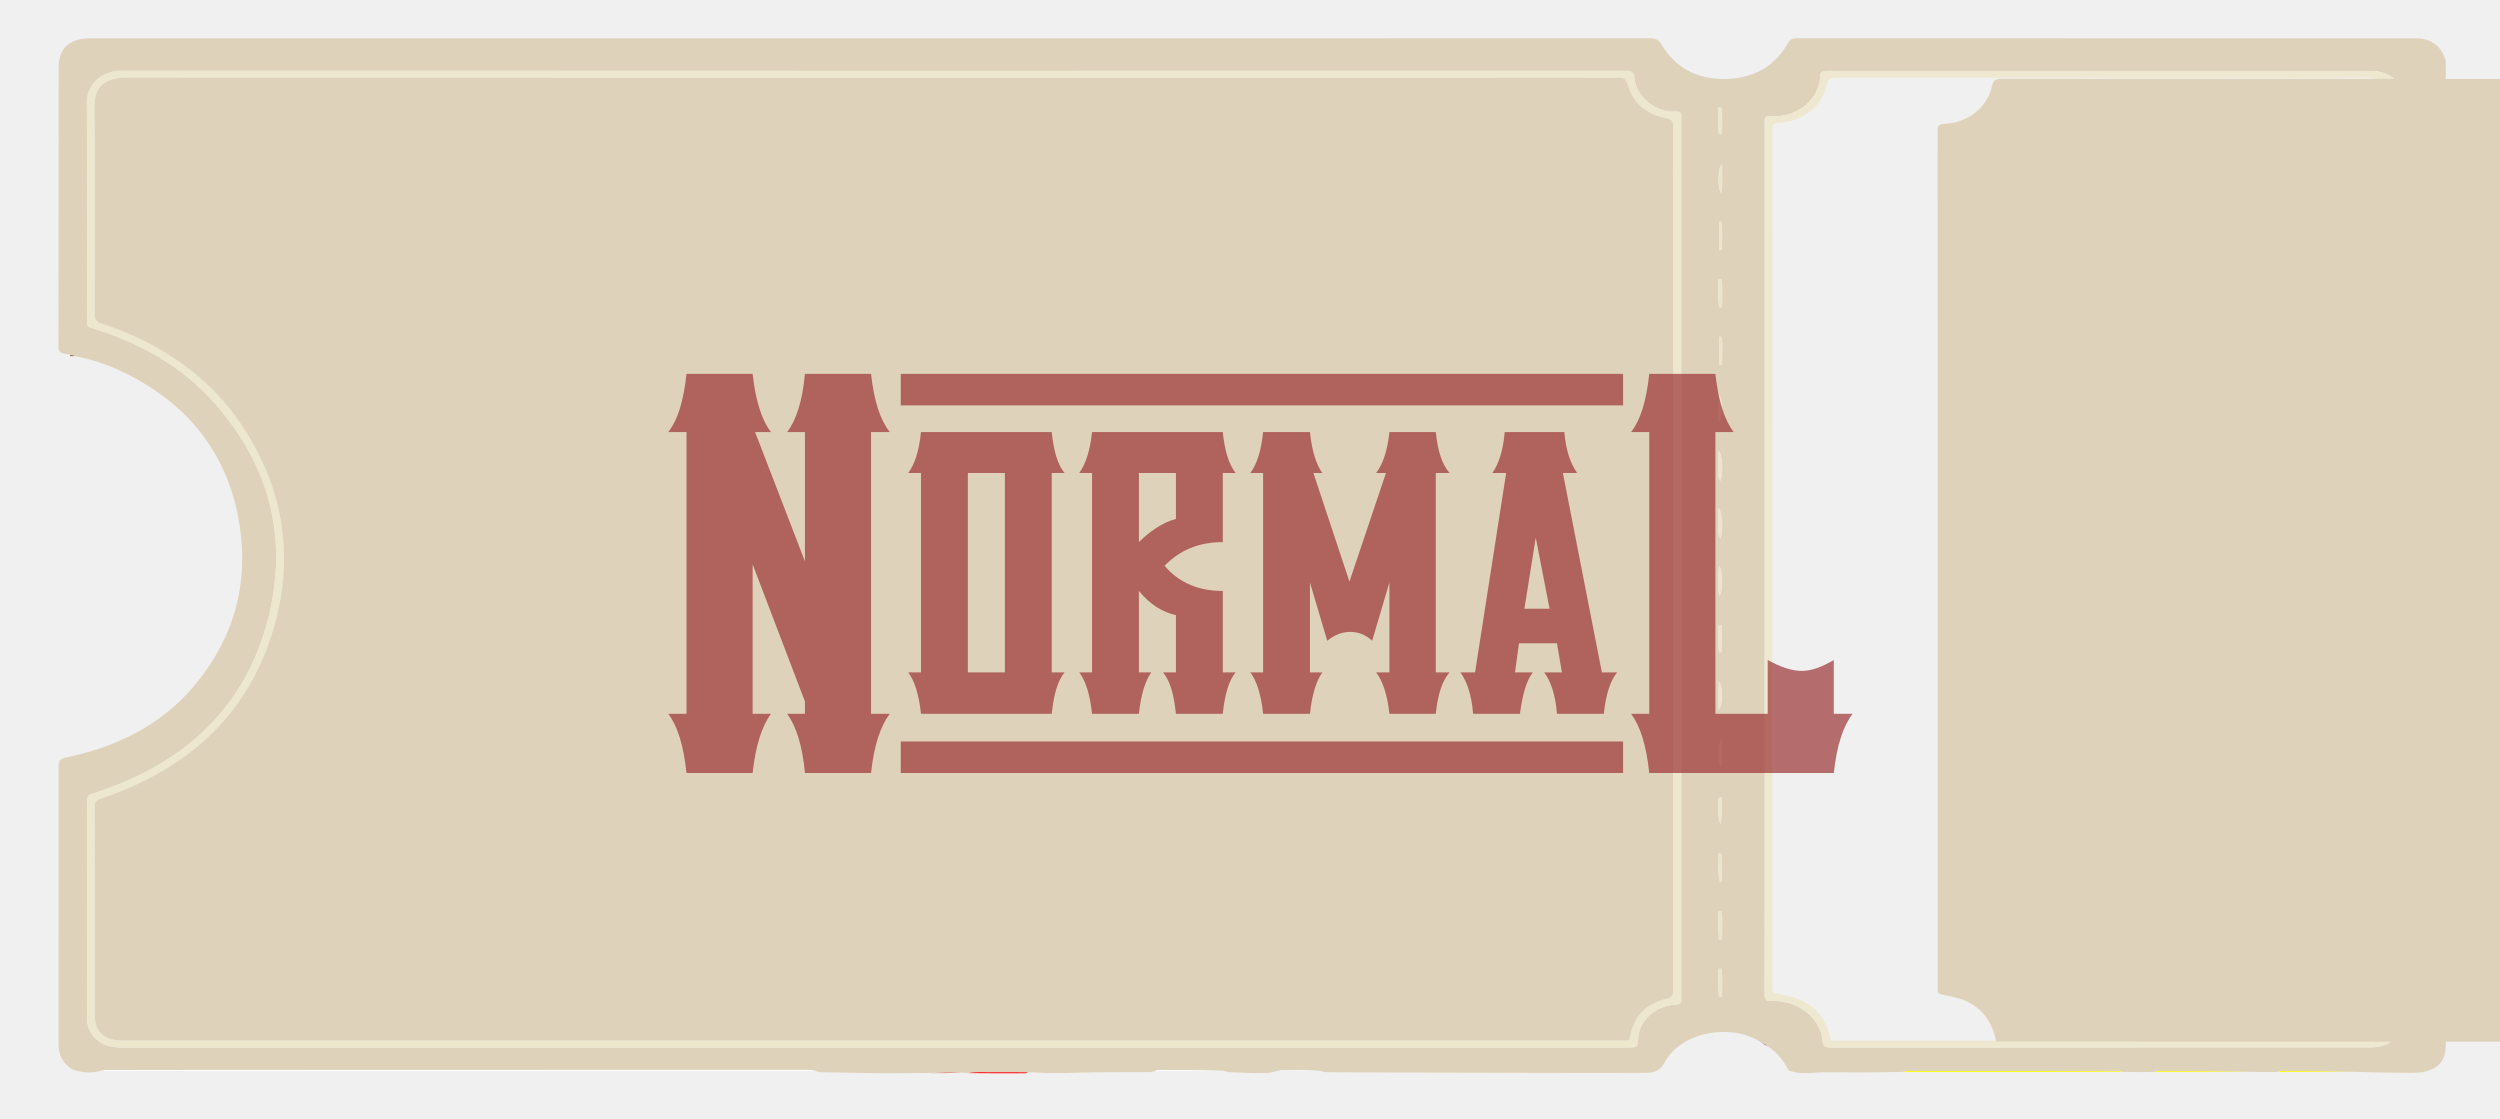
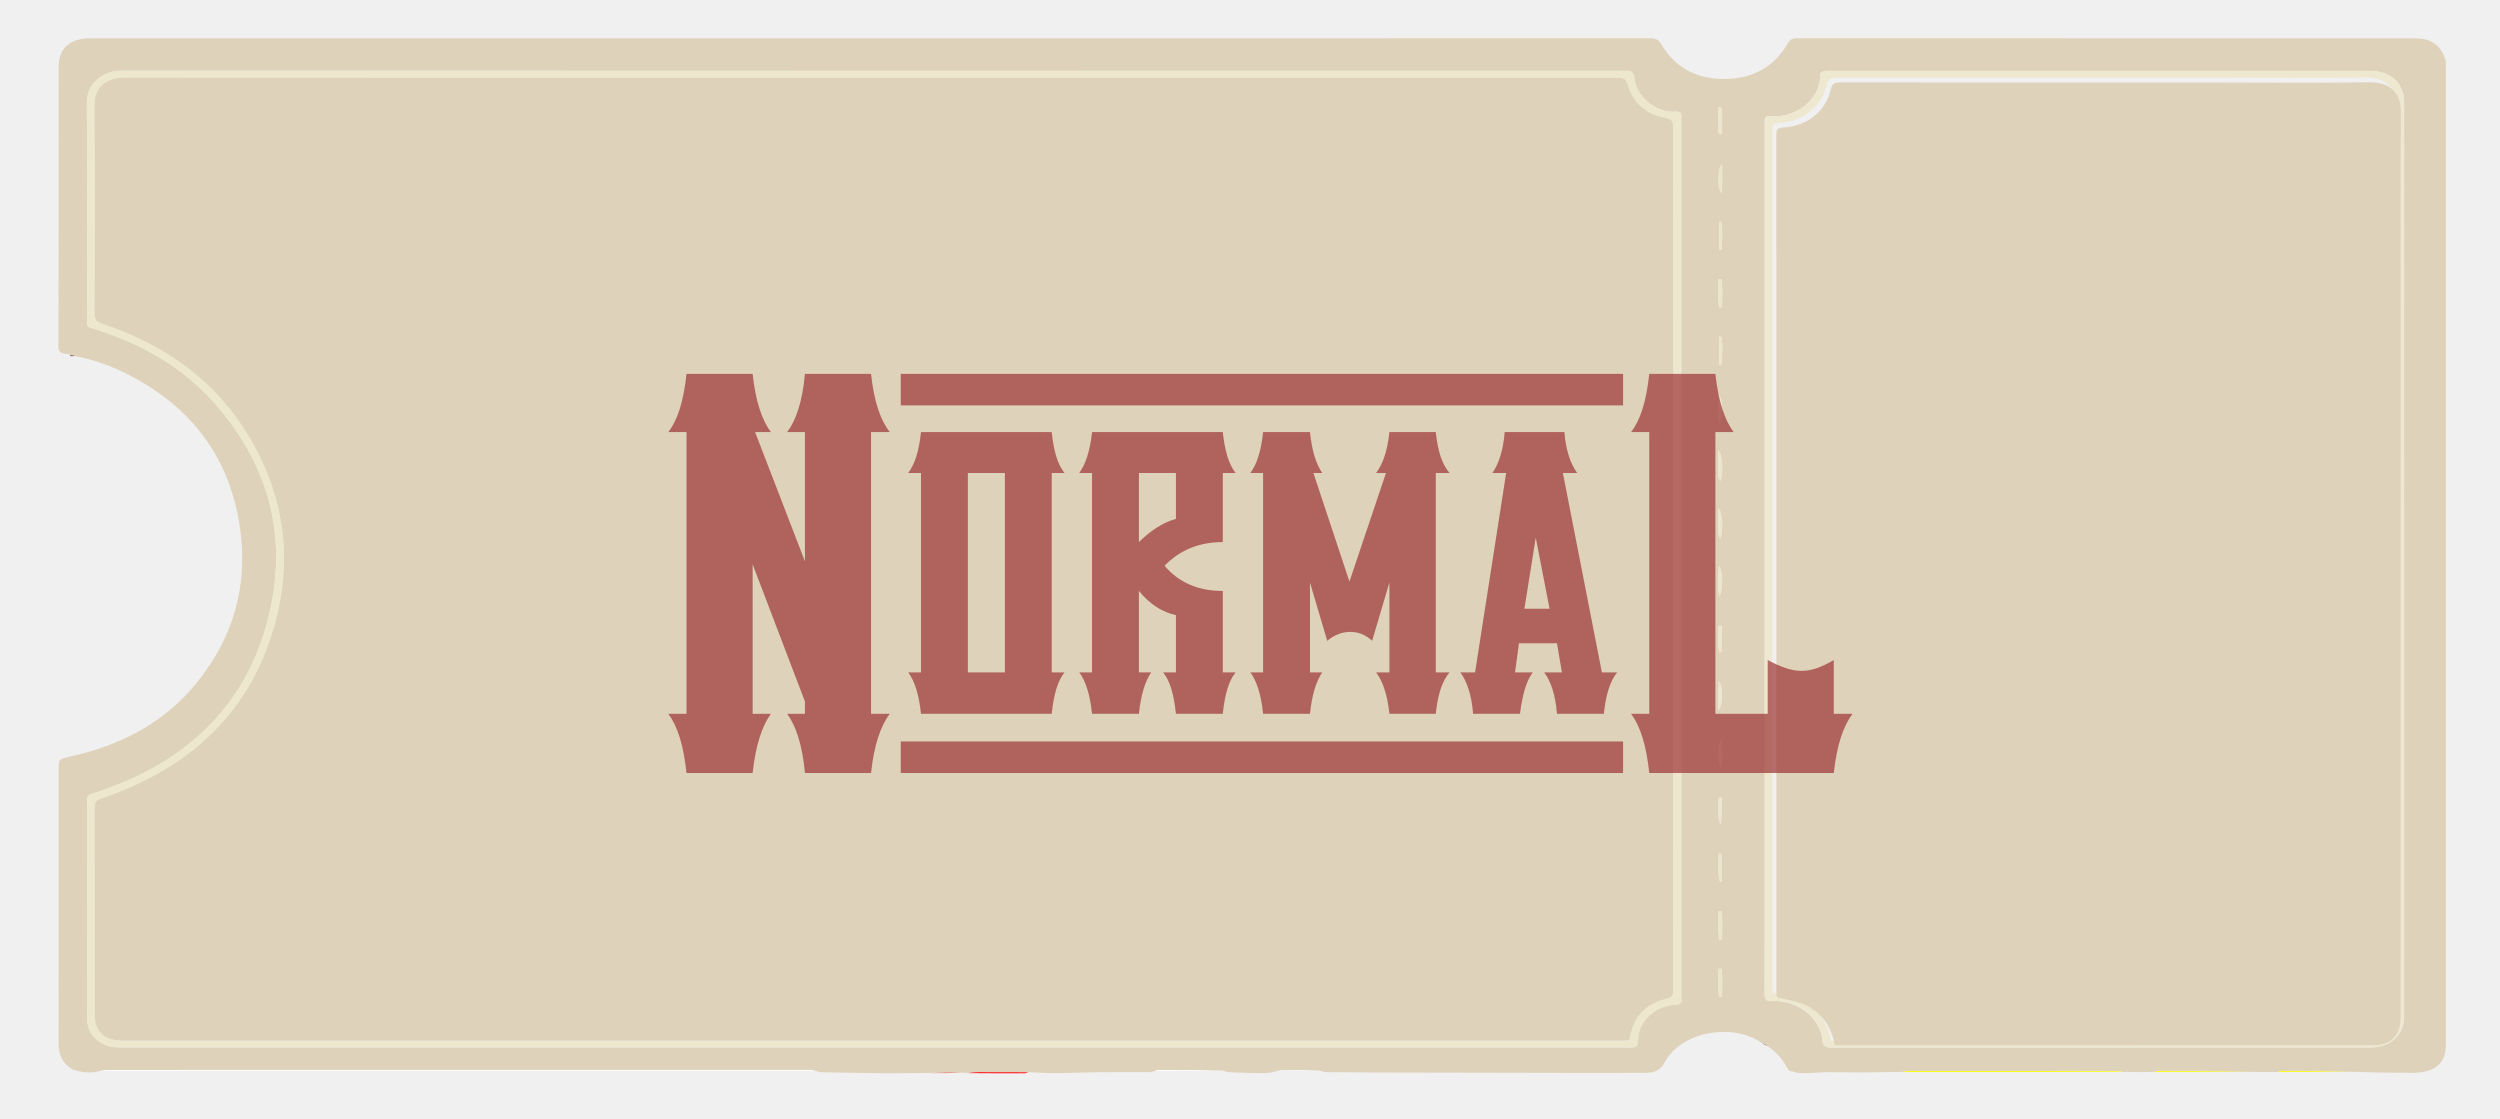
<svg xmlns="http://www.w3.org/2000/svg" width="152" height="68" viewBox="0 0 152 68" fill="none">
-   <g clip-path="url(#clip0_967_5221)">
-     <path d="M131.006 65.174C130.375 65.182 129.744 65.19 129.058 65.17C128.941 65.135 128.88 65.124 128.818 65.124C124.534 65.123 120.25 65.123 115.966 65.125C115.871 65.125 115.776 65.155 115.681 65.172C114.808 65.183 113.934 65.2 113.061 65.204C112.406 65.207 111.751 65.183 111.097 65.19C110.605 65.196 110.113 65.252 109.621 65.25C109.346 65.249 109.071 65.177 108.765 65.1C108.447 64.505 108.076 64.008 107.516 63.646C107.516 63.646 107.509 63.634 107.49 63.614C107.351 63.525 107.231 63.454 107.112 63.384C107.112 63.384 107.102 63.394 107.095 63.373C107.064 63.346 107.039 63.339 107.015 63.333C106.058 62.758 104.963 62.629 103.908 62.822C102.742 63.035 101.723 63.631 101.167 64.655C100.893 65.161 100.477 65.228 99.986 65.23C98.211 65.238 96.436 65.234 94.662 65.232C91.228 65.226 87.795 65.22 84.361 65.211C83.117 65.208 81.873 65.198 80.629 65.187C80.523 65.186 80.418 65.154 80.262 65.102C79.43 65.065 78.649 65.062 77.868 65.06C77.554 65.126 77.241 65.243 76.926 65.248C76.205 65.258 75.482 65.216 74.761 65.189C74.642 65.185 74.525 65.146 74.357 65.096C72.998 65.064 71.688 65.059 70.378 65.058C70.336 65.058 70.294 65.092 70.252 65.111C70.123 65.137 69.995 65.184 69.867 65.185C68.794 65.191 67.722 65.181 66.649 65.192C65.847 65.2 65.046 65.244 64.244 65.248C63.702 65.251 63.16 65.212 62.548 65.192C61.473 65.191 60.467 65.188 59.461 65.191C59.241 65.192 59.022 65.219 58.803 65.233C58.728 65.234 58.654 65.234 58.527 65.217C57.835 65.212 57.197 65.223 56.559 65.235C55.592 65.242 54.624 65.262 53.657 65.254C52.397 65.244 51.137 65.213 49.877 65.187C49.785 65.185 49.693 65.145 49.549 65.096C49.373 65.063 49.249 65.053 49.126 65.053C34.922 65.052 20.718 65.052 6.513 65.054C6.381 65.054 6.248 65.084 6.116 65.1C5.561 65.267 5.013 65.22 4.426 65.032C3.754 64.632 3.558 64.085 3.559 63.421C3.568 57.895 3.564 52.369 3.564 46.842C3.564 46.154 3.564 46.154 4.289 45.994C7.379 45.312 9.992 43.916 11.915 41.568C14.264 38.701 15.119 35.452 14.565 31.918C13.934 27.885 11.73 24.792 7.82 22.787C6.799 22.263 5.718 21.861 4.561 21.657C4.561 21.657 4.558 21.66 4.54 21.643C4.436 21.611 4.35 21.598 4.241 21.567C3.947 21.453 3.551 21.58 3.553 21.071C3.57 15.405 3.561 9.739 3.566 4.073C3.567 2.929 4.243 2.331 5.494 2.331C12.617 2.33 19.741 2.331 26.864 2.331C51.324 2.331 75.783 2.331 100.242 2.328C100.569 2.328 100.812 2.351 101.001 2.675C101.824 4.083 103.121 4.819 104.878 4.801C106.617 4.784 107.891 4.037 108.696 2.636C108.837 2.391 108.983 2.326 109.264 2.326C121.792 2.331 134.321 2.33 146.849 2.332C147.01 2.332 147.175 2.337 147.331 2.368C148.116 2.528 148.513 3.028 148.702 3.705C148.704 4.025 148.708 4.345 148.708 4.664C148.708 24.273 148.708 43.882 148.707 63.491C148.707 64.388 148.35 64.909 147.518 65.133C147.204 65.218 146.858 65.23 146.526 65.23C145.359 65.227 144.193 65.204 142.967 65.163C141.489 65.133 140.07 65.128 138.65 65.126C138.593 65.126 138.536 65.157 138.479 65.174C137.923 65.182 137.366 65.19 136.755 65.169C134.847 65.136 132.993 65.13 131.14 65.128C131.095 65.127 131.051 65.158 131.006 65.174ZM8.108 63.686C38.384 63.686 68.66 63.686 98.935 63.686C99.57 63.686 99.57 63.685 99.602 63.106C99.662 62.053 100.665 61.137 101.847 61.086C102.137 61.074 102.262 60.999 102.224 60.73C102.213 60.651 102.223 60.57 102.223 60.49C102.223 42.783 102.223 25.076 102.223 7.369C102.223 7.278 102.215 7.186 102.224 7.095C102.243 6.883 102.163 6.769 101.91 6.79C100.698 6.886 99.463 5.89 99.369 4.729C99.339 4.36 99.16 4.303 98.804 4.303C68.341 4.31 37.879 4.313 7.416 4.295C6.229 4.295 5.269 5.101 5.28 6.26C5.322 10.612 5.295 14.964 5.299 19.317C5.299 19.921 5.205 19.825 5.841 20.027C8.655 20.919 11.104 22.332 12.994 24.454C16.453 28.338 17.532 32.794 16.297 37.635C14.938 42.958 11.275 46.459 5.655 48.243C5.41 48.321 5.29 48.402 5.291 48.662C5.3 53.095 5.295 57.527 5.3 61.96C5.3 62.788 5.915 63.49 6.806 63.643C7.204 63.711 7.624 63.675 8.108 63.686ZM107.295 52.268C107.295 54.987 107.302 57.706 107.286 60.424C107.284 60.776 107.399 60.911 107.773 60.859C107.834 60.851 107.898 60.858 107.96 60.859C109.392 60.891 110.67 61.919 110.8 63.223C110.841 63.633 110.989 63.692 111.38 63.692C122.29 63.684 133.199 63.685 144.109 63.685C145.347 63.685 146.171 62.931 146.171 61.799C146.171 43.258 146.171 24.718 146.169 6.177C146.169 6.041 146.163 5.902 146.13 5.77C145.892 4.819 145.18 4.311 144.088 4.311C133.228 4.31 122.369 4.31 111.509 4.312C111.252 4.312 110.951 4.276 110.753 4.384C110.633 4.449 110.677 4.76 110.638 4.959C110.382 6.262 109.106 7.128 107.788 7.065C107.298 7.041 107.297 7.062 107.295 7.51C107.294 7.624 107.295 7.739 107.295 7.853C107.295 22.635 107.295 37.417 107.295 52.268ZM104.476 32.489C104.508 32.554 104.539 32.62 104.598 32.74C104.782 32.282 104.738 31.122 104.475 30.889C104.475 31.452 104.475 31.94 104.476 32.489ZM104.474 60.009C104.487 60.212 104.501 60.416 104.514 60.62C104.575 60.616 104.635 60.612 104.695 60.608C104.713 60.04 104.725 59.472 104.687 58.905C104.62 58.903 104.553 58.901 104.486 58.899C104.482 59.246 104.478 59.594 104.474 60.009ZM104.474 56.513C104.487 56.718 104.5 56.924 104.512 57.13C104.574 57.126 104.635 57.123 104.696 57.119C104.713 56.549 104.723 55.98 104.689 55.41C104.62 55.408 104.552 55.405 104.483 55.403C104.48 55.751 104.477 56.098 104.474 56.513ZM104.587 53.636C104.617 53.619 104.673 53.602 104.674 53.585C104.678 53.045 104.677 52.504 104.672 51.964C104.672 51.945 104.62 51.927 104.506 51.851C104.472 52.48 104.422 53.047 104.587 53.636ZM104.481 48.542C104.499 49.078 104.408 49.62 104.612 50.148C104.686 49.595 104.687 49.041 104.678 48.488C104.678 48.486 104.558 48.486 104.481 48.542ZM104.708 45.824C104.7 45.521 104.692 45.218 104.684 44.916C104.422 45.157 104.423 46.428 104.676 46.665C104.687 46.407 104.698 46.149 104.708 45.824ZM104.475 42.193C104.479 42.519 104.483 42.844 104.487 43.17C104.76 42.931 104.761 41.669 104.503 41.424C104.494 41.658 104.484 41.892 104.475 42.193ZM104.481 38.061C104.496 38.596 104.412 39.138 104.538 39.691C104.619 39.655 104.658 39.646 104.658 39.636C104.673 39.107 104.687 38.578 104.689 38.048C104.689 38.034 104.562 38.02 104.481 38.061ZM104.474 35.001C104.497 35.391 104.422 35.789 104.539 36.255C104.78 35.886 104.754 34.626 104.51 34.413C104.496 34.615 104.485 34.775 104.474 35.001ZM104.474 24.781C104.482 25.083 104.491 25.386 104.499 25.688C104.771 25.439 104.762 24.17 104.474 23.972C104.474 24.219 104.474 24.466 104.474 24.781ZM104.708 21.88C104.676 21.411 104.777 20.932 104.648 20.469C104.608 20.471 104.569 20.472 104.53 20.474C104.53 21.044 104.53 21.614 104.53 22.184C104.568 22.189 104.606 22.193 104.644 22.198C104.666 22.113 104.687 22.028 104.708 21.88ZM104.474 18.19C104.489 18.359 104.503 18.528 104.518 18.697C104.578 18.692 104.638 18.687 104.699 18.682C104.699 18.114 104.75 17.544 104.668 16.977C104.603 16.976 104.539 16.974 104.474 16.972C104.474 17.356 104.474 17.74 104.474 18.19ZM104.709 14.158C104.694 13.931 104.68 13.703 104.666 13.476C104.622 13.48 104.578 13.485 104.534 13.489C104.534 14.058 104.534 14.626 104.534 15.195C104.586 15.196 104.638 15.198 104.69 15.2C104.696 14.875 104.702 14.55 104.709 14.158ZM104.709 11.264C104.707 10.838 104.706 10.413 104.704 9.987C104.411 10.225 104.422 11.502 104.657 11.745C104.677 11.577 104.693 11.453 104.709 11.264ZM104.476 28.993C104.508 29.058 104.539 29.124 104.597 29.244C104.782 28.789 104.738 27.628 104.475 27.393C104.475 27.957 104.475 28.445 104.476 28.993ZM104.481 8.078C104.515 8.119 104.549 8.16 104.583 8.201C104.624 8.142 104.699 8.085 104.7 8.025C104.708 7.573 104.706 7.121 104.697 6.668C104.696 6.618 104.637 6.568 104.604 6.518C104.562 6.522 104.519 6.525 104.477 6.528C104.477 7.025 104.477 7.521 104.481 8.078Z" fill="#DFD2BA" />
-     <path d="M6.151 65.11C6.249 65.084 6.381 65.054 6.514 65.054C20.718 65.052 34.922 65.052 49.126 65.053C49.25 65.053 49.374 65.063 49.517 65.091C49.475 65.115 49.413 65.12 49.351 65.12C34.963 65.12 20.575 65.12 6.151 65.11Z" fill="white" />
-     <path d="M115.716 65.18C115.777 65.156 115.872 65.125 115.967 65.125C120.251 65.123 124.535 65.123 128.819 65.124C128.88 65.124 128.942 65.136 129.023 65.164C124.611 65.186 120.181 65.187 115.716 65.18Z" fill="#FFFF00" />
-     <path d="M131.04 65.181C131.051 65.158 131.095 65.128 131.139 65.128C132.993 65.131 134.847 65.136 136.72 65.163C134.85 65.186 132.962 65.187 131.04 65.181Z" fill="#FFFF00" />
-     <path d="M138.513 65.181C138.536 65.157 138.593 65.126 138.65 65.126C140.069 65.128 141.489 65.133 142.933 65.154C141.487 65.177 140.017 65.182 138.513 65.181Z" fill="#FFFF00" />
-     <path d="M70.286 65.116C70.294 65.092 70.336 65.058 70.378 65.058C71.688 65.059 72.998 65.064 74.327 65.091C73.005 65.115 71.663 65.118 70.286 65.116Z" fill="white" />
-     <path d="M58.837 65.244C59.022 65.219 59.242 65.192 59.461 65.191C60.467 65.188 61.473 65.191 62.514 65.197C62.459 65.22 62.369 65.255 62.278 65.256C61.143 65.258 60.007 65.255 58.837 65.244Z" fill="#FF0000" />
-     <path d="M77.883 65.086C78.649 65.062 79.43 65.065 80.233 65.09C79.468 65.111 78.683 65.112 77.883 65.086Z" fill="white" />
-     <path d="M56.593 65.245C57.197 65.223 57.835 65.212 58.499 65.217C57.892 65.242 57.259 65.249 56.593 65.245Z" fill="#EB0000" />
-     <path d="M107.119 63.407C107.232 63.454 107.351 63.525 107.483 63.613C107.372 63.564 107.249 63.497 107.119 63.407Z" fill="#41210C" />
-     <path d="M4.29 21.653C4.26 21.649 4.261 21.617 4.262 21.6C4.349 21.598 4.436 21.611 4.541 21.642C4.48 21.657 4.4 21.657 4.29 21.653Z" fill="#693613" />
-     <path d="M107.026 63.347C107.04 63.339 107.065 63.346 107.1 63.367C107.087 63.375 107.062 63.368 107.026 63.347Z" fill="#41210C" />
-     <path d="M8.071 63.686C7.623 63.675 7.204 63.711 6.805 63.643C5.915 63.49 5.3 62.788 5.299 61.96C5.295 57.527 5.299 53.095 5.291 48.662C5.29 48.402 5.409 48.321 5.654 48.243C11.275 46.459 14.938 42.958 16.296 37.635C17.531 32.794 16.453 28.338 12.994 24.454C11.104 22.332 8.654 20.919 5.841 20.027C5.204 19.825 5.299 19.921 5.298 19.317C5.295 14.964 5.322 10.612 5.279 6.26C5.268 5.101 6.229 4.295 7.416 4.295C37.878 4.313 68.341 4.31 98.803 4.303C99.16 4.303 99.338 4.36 99.368 4.729C99.462 5.89 100.697 6.886 101.909 6.79C102.162 6.769 102.243 6.883 102.223 7.095C102.215 7.186 102.222 7.278 102.222 7.369C102.222 25.076 102.222 42.783 102.222 60.49C102.222 60.57 102.213 60.651 102.224 60.73C102.261 60.999 102.137 61.074 101.846 61.086C100.664 61.137 99.662 62.053 99.602 63.106C99.569 63.685 99.569 63.686 98.935 63.686C68.659 63.686 38.384 63.686 8.071 63.686ZM101.718 51.583C101.718 41.141 101.718 30.7 101.718 20.259C101.718 16.066 101.715 11.874 101.724 7.681C101.725 7.359 101.634 7.247 101.267 7.176C100.066 6.945 99.281 6.245 98.972 5.162C98.87 4.806 98.728 4.723 98.353 4.723C90.184 4.733 82.014 4.731 73.844 4.731C51.788 4.731 29.732 4.735 7.677 4.719C6.521 4.718 5.729 5.187 5.742 6.472C5.784 10.676 5.762 14.88 5.748 19.084C5.747 19.428 5.867 19.571 6.218 19.687C10.076 20.964 13.107 23.173 15.104 26.486C17.133 29.851 17.753 33.451 16.892 37.212C15.612 42.801 11.993 46.575 6.151 48.546C5.836 48.653 5.749 48.794 5.75 49.09C5.761 53.294 5.757 57.498 5.757 61.702C5.758 62.723 6.348 63.269 7.461 63.269C37.849 63.269 68.236 63.269 98.624 63.268C98.769 63.268 98.914 63.257 99.053 63.251C99.089 63.102 99.118 62.992 99.141 62.88C99.377 61.747 100.105 61.02 101.313 60.727C101.648 60.646 101.727 60.518 101.725 60.219C101.713 57.363 101.718 54.507 101.718 51.583Z" fill="#EDE7CE" />
-     <path d="M107.294 52.234C107.294 37.417 107.294 22.635 107.294 7.853C107.294 7.739 107.294 7.624 107.295 7.51C107.296 7.062 107.298 7.041 107.787 7.065C109.106 7.128 110.382 6.262 110.637 4.96C110.677 4.761 110.632 4.449 110.752 4.384C110.951 4.276 111.251 4.312 111.509 4.312C122.368 4.31 133.228 4.31 144.088 4.311C145.18 4.311 145.892 4.819 146.13 5.771C146.163 5.902 146.169 6.041 146.169 6.177C146.171 24.718 146.171 43.258 146.17 61.799C146.17 62.931 145.347 63.685 144.108 63.685C133.199 63.686 122.289 63.684 111.38 63.692C110.989 63.692 110.841 63.633 110.8 63.223C110.669 61.919 109.392 60.891 107.959 60.86C107.897 60.858 107.834 60.851 107.773 60.86C107.399 60.911 107.284 60.776 107.286 60.425C107.301 57.706 107.294 54.987 107.294 52.234ZM107.76 25.603C107.76 36.98 107.76 48.358 107.76 59.735C107.76 59.86 107.769 59.987 107.758 60.112C107.741 60.311 107.832 60.368 108.047 60.413C108.551 60.518 109.08 60.61 109.531 60.826C110.571 61.324 111.11 62.18 111.314 63.27C111.502 63.27 111.685 63.27 111.869 63.27C122.541 63.27 133.213 63.27 143.885 63.27C143.985 63.27 144.085 63.272 144.184 63.268C144.944 63.242 145.499 62.821 145.654 62.133C145.701 61.923 145.715 61.704 145.715 61.489C145.718 47.221 145.717 32.954 145.717 18.687C145.717 14.643 145.699 10.599 145.729 6.555C145.738 5.403 145.147 4.692 143.75 4.715C140.787 4.765 137.823 4.73 134.859 4.73C127.138 4.73 119.417 4.732 111.696 4.724C111.322 4.723 111.147 4.78 111.062 5.166C110.771 6.483 109.6 7.403 108.157 7.471C107.775 7.489 107.755 7.647 107.756 7.92C107.761 13.791 107.76 19.663 107.76 25.603Z" fill="#EEE8D0" />
-     <path d="M104.475 32.458C104.475 31.94 104.475 31.452 104.475 30.889C104.738 31.122 104.782 32.282 104.598 32.74C104.54 32.62 104.508 32.554 104.475 32.458Z" fill="#ECE4CB" />
-     <path d="M104.474 59.975C104.478 59.594 104.481 59.247 104.485 58.899C104.553 58.901 104.62 58.903 104.687 58.905C104.724 59.472 104.713 60.04 104.695 60.608C104.635 60.612 104.574 60.616 104.514 60.62C104.5 60.416 104.487 60.213 104.474 59.975Z" fill="#ECE4CB" />
-     <path d="M104.474 56.48C104.477 56.099 104.479 55.751 104.482 55.403C104.551 55.406 104.62 55.408 104.689 55.41C104.723 55.98 104.713 56.55 104.696 57.119C104.635 57.123 104.573 57.127 104.512 57.13C104.499 56.924 104.486 56.719 104.474 56.48Z" fill="#ECE4CB" />
-     <path d="M104.559 53.627C104.422 53.047 104.472 52.48 104.506 51.852C104.62 51.927 104.672 51.945 104.672 51.964C104.677 52.504 104.678 53.045 104.674 53.585C104.674 53.602 104.617 53.619 104.559 53.627Z" fill="#ECE4CB" />
-     <path d="M104.488 48.514C104.558 48.486 104.679 48.486 104.679 48.488C104.687 49.041 104.687 49.595 104.612 50.149C104.409 49.62 104.5 49.078 104.488 48.514Z" fill="#EDE5CD" />
-     <path d="M104.708 45.858C104.698 46.15 104.687 46.407 104.677 46.665C104.423 46.428 104.422 45.158 104.685 44.916C104.692 45.219 104.7 45.522 104.708 45.858Z" fill="#EDE5CD" />
-     <path d="M104.475 42.16C104.484 41.892 104.494 41.658 104.503 41.424C104.761 41.669 104.76 42.931 104.487 43.17C104.483 42.844 104.479 42.519 104.475 42.16Z" fill="#EDE5CD" />
-     <path d="M104.487 38.033C104.562 38.02 104.689 38.034 104.689 38.048C104.687 38.578 104.673 39.107 104.658 39.636C104.658 39.646 104.619 39.655 104.537 39.691C104.412 39.138 104.496 38.596 104.487 38.033Z" fill="#ECE4CB" />
-     <path d="M104.474 34.969C104.485 34.776 104.496 34.615 104.51 34.413C104.754 34.627 104.78 35.887 104.539 36.256C104.423 35.789 104.498 35.391 104.474 34.969Z" fill="#ECE4CB" />
-     <path d="M104.474 24.747C104.474 24.466 104.474 24.219 104.474 23.972C104.761 24.17 104.771 25.439 104.499 25.688C104.49 25.386 104.482 25.083 104.474 24.747Z" fill="#ECE4CB" />
-     <path d="M104.708 21.911C104.686 22.028 104.665 22.113 104.644 22.198C104.606 22.193 104.568 22.188 104.529 22.184C104.529 21.614 104.529 21.044 104.529 20.474C104.569 20.472 104.608 20.471 104.647 20.469C104.777 20.931 104.676 21.411 104.708 21.911Z" fill="#ECE4CB" />
-     <path d="M104.474 18.158C104.474 17.741 104.474 17.357 104.474 16.973C104.538 16.974 104.603 16.976 104.667 16.977C104.749 17.544 104.699 18.114 104.698 18.683C104.638 18.688 104.578 18.692 104.517 18.697C104.503 18.528 104.488 18.359 104.474 18.158Z" fill="#ECE4CB" />
-     <path d="M104.709 14.192C104.703 14.55 104.697 14.875 104.69 15.2C104.638 15.198 104.586 15.197 104.534 15.195C104.534 14.626 104.534 14.058 104.534 13.489C104.578 13.485 104.622 13.48 104.666 13.476C104.68 13.704 104.695 13.931 104.709 14.192Z" fill="#ECE4CB" />
-     <path d="M104.709 11.296C104.693 11.453 104.678 11.577 104.657 11.745C104.422 11.502 104.411 10.225 104.705 9.987C104.706 10.413 104.707 10.838 104.709 11.296Z" fill="#ECE4CB" />
-     <path d="M104.475 28.963C104.475 28.445 104.475 27.957 104.475 27.393C104.738 27.628 104.782 28.789 104.597 29.244C104.539 29.124 104.508 29.059 104.475 28.963Z" fill="#ECE4CB" />
-     <path d="M104.479 8.048C104.477 7.521 104.477 7.025 104.477 6.528C104.519 6.525 104.562 6.522 104.604 6.519C104.637 6.568 104.696 6.618 104.697 6.668C104.706 7.121 104.708 7.573 104.7 8.026C104.699 8.085 104.624 8.143 104.583 8.201C104.549 8.16 104.515 8.119 104.479 8.048Z" fill="#EDE5CD" />
-     <path d="M101.719 51.617C101.719 54.507 101.714 57.363 101.726 60.219C101.727 60.518 101.648 60.646 101.314 60.727C100.106 61.02 99.378 61.748 99.142 62.88C99.118 62.992 99.089 63.103 99.054 63.251C98.915 63.257 98.769 63.268 98.624 63.268C68.237 63.269 37.849 63.269 7.462 63.269C6.349 63.269 5.758 62.724 5.758 61.702C5.758 57.498 5.762 53.294 5.751 49.09C5.75 48.794 5.837 48.653 6.151 48.547C11.994 46.576 15.613 42.801 16.893 37.212C17.754 33.451 17.134 29.852 15.105 26.486C13.108 23.173 10.076 20.964 6.218 19.687C5.867 19.571 5.748 19.429 5.749 19.084C5.763 14.88 5.784 10.676 5.742 6.472C5.729 5.187 6.522 4.718 7.677 4.719C29.733 4.735 51.789 4.731 73.845 4.731C82.015 4.731 90.184 4.733 98.354 4.724C98.728 4.723 98.871 4.806 98.972 5.162C99.282 6.245 100.066 6.945 101.267 7.177C101.634 7.247 101.726 7.36 101.725 7.681C101.715 11.874 101.719 16.066 101.719 20.259C101.719 30.7 101.719 41.141 101.719 51.617Z" fill="#DFD2BA" />
-     <path d="M117.812 25.631C117.812 19.726 117.813 13.854 117.808 7.983C117.807 7.71 117.827 7.552 118.209 7.534C119.652 7.465 120.823 6.546 121.114 5.229C121.199 4.843 121.374 4.786 121.748 4.786C129.469 4.795 137.19 4.793 144.911 4.793C147.875 4.793 150.839 4.828 153.802 4.778C155.199 4.755 155.79 5.466 155.781 6.618C155.751 10.662 155.769 14.706 155.769 18.749C155.769 33.017 155.77 47.284 155.767 61.551C155.767 61.766 155.753 61.986 155.706 62.196C155.551 62.883 154.996 63.304 154.236 63.331C154.137 63.335 154.037 63.332 153.937 63.332C143.265 63.332 132.593 63.332 121.921 63.332C121.737 63.332 121.554 63.332 121.366 63.332C121.162 62.242 120.623 61.386 119.583 60.888C119.132 60.672 118.603 60.581 118.099 60.476C117.884 60.431 117.793 60.373 117.81 60.174C117.821 60.05 117.812 59.923 117.812 59.797C117.812 48.42 117.812 37.043 117.812 25.631Z" fill="#DFD2BA" />
-     <path d="M52.96 43.4H54.1C53.53 44.15 53.14 45.32 52.96 47H48.94C48.79 45.32 48.4 44.15 47.86 43.4H48.94V42.65L45.76 34.31V43.4H46.87C46.33 44.15 45.94 45.32 45.76 47H41.74C41.56 45.32 41.2 44.15 40.63 43.4H41.74V26.27H40.63C41.2 25.55 41.56 24.41 41.74 22.73H45.76C45.94 24.41 46.33 25.55 46.87 26.27H45.91L48.94 34.13V26.27H47.86C48.4 25.55 48.79 24.41 48.94 22.73H52.96C53.14 24.41 53.53 25.55 54.1 26.27H52.96V43.4ZM63.946 40.88H64.726C64.306 41.39 64.066 42.23 63.946 43.4H55.996C55.876 42.23 55.606 41.39 55.216 40.88H55.996V28.76H55.216C55.606 28.25 55.876 27.44 55.996 26.27H63.946C64.066 27.44 64.306 28.25 64.726 28.76H63.946V40.88ZM58.846 40.88H61.096V28.76H58.846V40.88ZM65.326 22.73V24.65H54.766V22.73H65.326ZM65.326 45.08V47H54.766V45.08H65.326ZM74.346 40.88H75.126C74.706 41.39 74.466 42.23 74.346 43.4H71.496C71.376 42.23 71.136 41.39 70.716 40.88H71.496V37.4C70.686 37.22 69.936 36.77 69.246 35.93V40.88H69.996C69.636 41.39 69.366 42.23 69.246 43.4H66.396C66.276 42.23 66.006 41.39 65.616 40.88H66.396V28.76H65.616C66.006 28.22 66.276 27.41 66.396 26.27H74.346C74.466 27.41 74.706 28.22 75.126 28.76H74.346V32.96C72.906 32.96 71.736 33.44 70.806 34.4C71.676 35.42 72.846 35.93 74.346 35.93V40.88ZM71.496 31.55V28.76H69.246V32.96C69.876 32.33 70.686 31.76 71.496 31.55ZM75.726 22.73V24.65H65.166V22.73H75.726ZM75.726 45.08V47H65.166V45.08H75.726ZM87.296 40.88H88.136C87.686 41.39 87.416 42.23 87.296 43.4H84.476C84.356 42.23 84.056 41.39 83.666 40.88H84.476V35.42L83.426 38.96C83.006 38.57 82.556 38.42 82.106 38.42C81.626 38.42 81.176 38.57 80.696 38.96L79.646 35.42V40.88H80.396C80.036 41.39 79.766 42.23 79.646 43.4H76.796C76.676 42.23 76.406 41.39 76.016 40.88H76.796V28.76H76.016C76.406 28.25 76.676 27.44 76.796 26.27H79.646C79.766 27.44 80.036 28.25 80.396 28.76H79.856L82.046 35.36L84.266 28.76H83.666C84.056 28.25 84.356 27.44 84.476 26.27H87.296C87.416 27.44 87.686 28.25 88.136 28.76H87.296V40.88ZM88.706 22.73V24.65H75.566V22.73H88.706ZM88.706 45.08V47H75.566V45.08H88.706ZM97.394 40.88H98.324C97.904 41.39 97.634 42.23 97.514 43.4H94.664C94.574 42.23 94.274 41.39 93.884 40.88H94.964L94.664 39.11H92.354L92.114 40.88H93.194C92.804 41.39 92.564 42.23 92.414 43.4H89.564C89.474 42.23 89.174 41.39 88.784 40.88H89.684L91.574 28.76H90.734C91.094 28.25 91.394 27.44 91.484 26.27H95.114C95.204 27.41 95.504 28.22 95.894 28.76H95.024L97.394 40.88ZM92.684 37.01H94.214L93.374 32.69L92.684 37.01ZM98.684 22.73V24.65H88.574V22.73H98.684ZM98.684 45.08V47H88.574V45.08H98.684ZM111.495 43.4H112.635C112.065 44.15 111.675 45.32 111.495 47H100.275C100.095 45.32 99.735 44.15 99.165 43.4H100.275V26.27H99.165C99.735 25.55 100.095 24.41 100.275 22.73H104.295C104.475 24.41 104.865 25.55 105.405 26.27H104.295V43.4H107.475V40.13C108.255 40.55 108.915 40.79 109.545 40.79C110.145 40.79 110.775 40.55 111.495 40.13V43.4Z" fill="#9D3636" fill-opacity="0.71" />
-   </g>
-   <defs>
-     <clipPath id="clip0_967_5221">
-       <rect width="152" height="68" fill="white" />
-     </clipPath>
-   </defs>
+   <path d="M131.006 65.174C130.375 65.182 129.744 65.19 129.058 65.17C128.941 65.135 128.88 65.124 128.818 65.124C124.534 65.123 120.25 65.123 115.966 65.125C115.871 65.125 115.776 65.155 115.681 65.172C114.808 65.183 113.934 65.2 113.061 65.204C112.406 65.207 111.751 65.183 111.097 65.19C110.605 65.196 110.113 65.252 109.621 65.25C109.346 65.249 109.071 65.177 108.765 65.1C108.447 64.505 108.076 64.008 107.516 63.646C107.516 63.646 107.509 63.634 107.49 63.614C107.351 63.525 107.231 63.454 107.112 63.384C107.112 63.384 107.102 63.394 107.095 63.373C107.064 63.346 107.039 63.339 107.015 63.333C106.058 62.758 104.963 62.629 103.908 62.822C102.742 63.035 101.723 63.631 101.167 64.655C100.893 65.161 100.477 65.228 99.986 65.23C98.211 65.238 96.436 65.234 94.662 65.232C91.228 65.226 87.795 65.22 84.361 65.211C83.117 65.208 81.873 65.198 80.629 65.187C80.523 65.186 80.418 65.154 80.262 65.102C79.43 65.065 78.649 65.062 77.868 65.06C77.554 65.126 77.241 65.243 76.926 65.248C76.205 65.258 75.482 65.216 74.761 65.189C74.642 65.185 74.525 65.146 74.357 65.096C72.998 65.064 71.688 65.059 70.378 65.058C70.336 65.058 70.294 65.092 70.252 65.111C70.123 65.137 69.995 65.184 69.867 65.185C68.794 65.191 67.722 65.181 66.649 65.192C65.847 65.2 65.046 65.244 64.244 65.248C63.702 65.251 63.16 65.212 62.548 65.192C61.473 65.191 60.467 65.188 59.461 65.191C59.241 65.192 59.022 65.219 58.803 65.233C58.728 65.234 58.654 65.234 58.527 65.217C57.835 65.212 57.197 65.223 56.559 65.235C55.592 65.242 54.624 65.262 53.657 65.254C52.397 65.244 51.137 65.213 49.877 65.187C49.785 65.185 49.693 65.145 49.549 65.096C49.373 65.063 49.249 65.053 49.126 65.053C34.922 65.052 20.718 65.052 6.513 65.054C6.381 65.054 6.248 65.084 6.116 65.1C5.561 65.267 5.013 65.22 4.426 65.032C3.754 64.632 3.558 64.085 3.559 63.421C3.568 57.895 3.564 52.369 3.564 46.842C3.564 46.154 3.564 46.154 4.289 45.994C7.379 45.312 9.992 43.916 11.915 41.568C14.264 38.701 15.119 35.452 14.565 31.918C13.934 27.885 11.73 24.792 7.82 22.787C6.799 22.263 5.718 21.861 4.561 21.657C4.561 21.657 4.558 21.66 4.54 21.643C4.436 21.611 4.35 21.598 4.241 21.567C3.947 21.453 3.551 21.58 3.553 21.071C3.57 15.405 3.561 9.739 3.566 4.073C3.567 2.929 4.243 2.331 5.494 2.331C12.617 2.33 19.741 2.331 26.864 2.331C51.324 2.331 75.783 2.331 100.242 2.328C100.569 2.328 100.812 2.351 101.001 2.675C101.824 4.083 103.121 4.819 104.878 4.801C106.617 4.784 107.891 4.037 108.696 2.636C108.837 2.391 108.983 2.326 109.264 2.326C121.792 2.331 134.321 2.33 146.849 2.332C147.01 2.332 147.175 2.337 147.331 2.368C148.116 2.528 148.513 3.028 148.702 3.705C148.704 4.025 148.708 4.345 148.708 4.664C148.708 24.273 148.708 43.882 148.707 63.491C148.707 64.388 148.35 64.909 147.518 65.133C147.204 65.218 146.858 65.23 146.526 65.23C145.359 65.227 144.193 65.204 142.967 65.163C141.489 65.133 140.07 65.128 138.65 65.126C138.593 65.126 138.536 65.157 138.479 65.174C137.923 65.182 137.366 65.19 136.755 65.169C134.847 65.136 132.993 65.13 131.14 65.128C131.095 65.127 131.051 65.158 131.006 65.174ZM8.108 63.686C38.384 63.686 68.66 63.686 98.935 63.686C99.57 63.686 99.57 63.685 99.602 63.106C99.662 62.053 100.665 61.137 101.847 61.086C102.137 61.074 102.262 60.999 102.224 60.73C102.213 60.651 102.223 60.57 102.223 60.49C102.223 42.783 102.223 25.076 102.223 7.369C102.223 7.278 102.215 7.186 102.224 7.095C102.243 6.883 102.163 6.769 101.91 6.79C100.698 6.886 99.463 5.89 99.369 4.729C99.339 4.36 99.16 4.303 98.804 4.303C68.341 4.31 37.879 4.313 7.416 4.295C6.229 4.295 5.269 5.101 5.28 6.26C5.322 10.612 5.295 14.964 5.299 19.317C5.299 19.921 5.205 19.825 5.841 20.027C8.655 20.919 11.104 22.332 12.994 24.454C16.453 28.338 17.532 32.794 16.297 37.635C14.938 42.958 11.275 46.459 5.655 48.243C5.41 48.321 5.29 48.402 5.291 48.662C5.3 53.095 5.295 57.527 5.3 61.96C5.3 62.788 5.915 63.49 6.806 63.643C7.204 63.711 7.624 63.675 8.108 63.686ZM107.295 52.268C107.295 54.987 107.302 57.706 107.286 60.424C107.284 60.776 107.399 60.911 107.773 60.859C107.834 60.851 107.898 60.858 107.96 60.859C109.392 60.891 110.67 61.919 110.8 63.223C110.841 63.633 110.989 63.692 111.38 63.692C122.29 63.684 133.199 63.685 144.109 63.685C145.347 63.685 146.171 62.931 146.171 61.799C146.171 43.258 146.171 24.718 146.169 6.177C146.169 6.041 146.163 5.902 146.13 5.77C145.892 4.819 145.18 4.311 144.088 4.311C133.228 4.31 122.369 4.31 111.509 4.312C111.252 4.312 110.951 4.276 110.753 4.384C110.633 4.449 110.677 4.76 110.638 4.959C110.382 6.262 109.106 7.128 107.788 7.065C107.298 7.041 107.297 7.062 107.295 7.51C107.294 7.624 107.295 7.739 107.295 7.853C107.295 22.635 107.295 37.417 107.295 52.268ZM104.476 32.489C104.508 32.554 104.539 32.62 104.598 32.74C104.782 32.282 104.738 31.122 104.475 30.889C104.475 31.452 104.475 31.94 104.476 32.489ZM104.474 60.009C104.487 60.212 104.501 60.416 104.514 60.62C104.575 60.616 104.635 60.612 104.695 60.608C104.713 60.04 104.725 59.472 104.687 58.905C104.62 58.903 104.553 58.901 104.486 58.899C104.482 59.246 104.478 59.594 104.474 60.009ZM104.474 56.513C104.487 56.718 104.5 56.924 104.512 57.13C104.574 57.126 104.635 57.123 104.696 57.119C104.713 56.549 104.723 55.98 104.689 55.41C104.62 55.408 104.552 55.405 104.483 55.403C104.48 55.751 104.477 56.098 104.474 56.513ZM104.587 53.636C104.617 53.619 104.673 53.602 104.674 53.585C104.678 53.045 104.677 52.504 104.672 51.964C104.672 51.945 104.62 51.927 104.506 51.851C104.472 52.48 104.422 53.047 104.587 53.636ZM104.481 48.542C104.499 49.078 104.408 49.62 104.612 50.148C104.686 49.595 104.687 49.041 104.678 48.488C104.678 48.486 104.558 48.486 104.481 48.542ZM104.708 45.824C104.7 45.521 104.692 45.218 104.684 44.916C104.422 45.157 104.423 46.428 104.676 46.665C104.687 46.407 104.698 46.149 104.708 45.824ZM104.475 42.193C104.479 42.519 104.483 42.844 104.487 43.17C104.76 42.931 104.761 41.669 104.503 41.424C104.494 41.658 104.484 41.892 104.475 42.193ZM104.481 38.061C104.496 38.596 104.412 39.138 104.538 39.691C104.619 39.655 104.658 39.646 104.658 39.636C104.673 39.107 104.687 38.578 104.689 38.048C104.689 38.034 104.562 38.02 104.481 38.061ZM104.474 35.001C104.497 35.391 104.422 35.789 104.539 36.255C104.78 35.886 104.754 34.626 104.51 34.413C104.496 34.615 104.485 34.775 104.474 35.001ZM104.474 24.781C104.482 25.083 104.491 25.386 104.499 25.688C104.771 25.439 104.762 24.17 104.474 23.972C104.474 24.219 104.474 24.466 104.474 24.781ZM104.708 21.88C104.676 21.411 104.777 20.932 104.648 20.469C104.608 20.471 104.569 20.472 104.53 20.474C104.53 21.044 104.53 21.614 104.53 22.184C104.568 22.189 104.606 22.193 104.644 22.198C104.666 22.113 104.687 22.028 104.708 21.88ZM104.474 18.19C104.489 18.359 104.503 18.528 104.518 18.697C104.578 18.692 104.638 18.687 104.699 18.682C104.699 18.114 104.75 17.544 104.668 16.977C104.603 16.976 104.539 16.974 104.474 16.972C104.474 17.356 104.474 17.74 104.474 18.19ZM104.709 14.158C104.694 13.931 104.68 13.703 104.666 13.476C104.622 13.48 104.578 13.485 104.534 13.489C104.534 14.058 104.534 14.626 104.534 15.195C104.586 15.196 104.638 15.198 104.69 15.2C104.696 14.875 104.702 14.55 104.709 14.158ZM104.709 11.264C104.707 10.838 104.706 10.413 104.704 9.987C104.411 10.225 104.422 11.502 104.657 11.745C104.677 11.577 104.693 11.453 104.709 11.264ZM104.476 28.993C104.508 29.058 104.539 29.124 104.597 29.244C104.782 28.789 104.738 27.628 104.475 27.393C104.475 27.957 104.475 28.445 104.476 28.993ZM104.481 8.078C104.515 8.119 104.549 8.16 104.583 8.201C104.624 8.142 104.699 8.085 104.7 8.025C104.708 7.573 104.706 7.121 104.697 6.668C104.696 6.618 104.637 6.568 104.604 6.518C104.562 6.522 104.519 6.525 104.477 6.528C104.477 7.025 104.477 7.521 104.481 8.078Z" fill="#DFD2BA" />
+   <path d="M6.151 65.11C6.249 65.084 6.381 65.054 6.514 65.054C20.718 65.052 34.922 65.052 49.126 65.053C49.25 65.053 49.374 65.063 49.517 65.091C49.475 65.115 49.413 65.12 49.351 65.12C34.963 65.12 20.575 65.12 6.151 65.11Z" fill="white" />
+   <path d="M115.716 65.18C115.777 65.156 115.872 65.125 115.967 65.125C120.251 65.123 124.535 65.123 128.819 65.124C128.88 65.124 128.942 65.136 129.023 65.164C124.611 65.186 120.181 65.187 115.716 65.18Z" fill="#FFFF00" />
+   <path d="M131.04 65.181C131.051 65.158 131.095 65.128 131.139 65.128C132.993 65.131 134.847 65.136 136.72 65.163C134.85 65.186 132.962 65.187 131.04 65.181Z" fill="#FFFF00" />
+   <path d="M138.513 65.181C138.536 65.157 138.593 65.126 138.65 65.126C140.069 65.128 141.489 65.133 142.933 65.154C141.487 65.177 140.017 65.182 138.513 65.181Z" fill="#FFFF00" />
+   <path d="M70.286 65.116C70.294 65.092 70.336 65.058 70.378 65.058C71.688 65.059 72.998 65.064 74.327 65.091C73.005 65.115 71.663 65.118 70.286 65.116Z" fill="white" />
+   <path d="M58.837 65.244C59.022 65.219 59.242 65.192 59.461 65.191C60.467 65.188 61.473 65.191 62.514 65.197C62.459 65.22 62.369 65.255 62.278 65.256C61.143 65.258 60.007 65.255 58.837 65.244Z" fill="#FF0000" />
+   <path d="M77.883 65.086C78.649 65.062 79.43 65.065 80.233 65.09C79.468 65.111 78.683 65.112 77.883 65.086Z" fill="white" />
+   <path d="M56.593 65.245C57.197 65.223 57.835 65.212 58.499 65.217C57.892 65.242 57.259 65.249 56.593 65.245Z" fill="#EB0000" />
+   <path d="M107.119 63.407C107.232 63.454 107.351 63.525 107.483 63.613C107.372 63.564 107.249 63.497 107.119 63.407Z" fill="#41210C" />
+   <path d="M4.29 21.653C4.26 21.649 4.261 21.617 4.262 21.6C4.349 21.598 4.436 21.611 4.541 21.642C4.48 21.657 4.4 21.657 4.29 21.653Z" fill="#693613" />
+   <path d="M107.026 63.347C107.04 63.339 107.065 63.346 107.1 63.367C107.087 63.375 107.062 63.368 107.026 63.347Z" fill="#41210C" />
+   <path d="M8.071 63.686C7.623 63.675 7.204 63.711 6.805 63.643C5.915 63.49 5.3 62.788 5.299 61.96C5.295 57.527 5.299 53.095 5.291 48.662C5.29 48.402 5.409 48.321 5.654 48.243C11.275 46.459 14.938 42.958 16.296 37.635C17.531 32.794 16.453 28.338 12.994 24.454C11.104 22.332 8.654 20.919 5.841 20.027C5.204 19.825 5.299 19.921 5.298 19.317C5.295 14.964 5.322 10.612 5.279 6.26C5.268 5.101 6.229 4.295 7.416 4.295C37.878 4.313 68.341 4.31 98.803 4.303C99.16 4.303 99.338 4.36 99.368 4.729C99.462 5.89 100.697 6.886 101.909 6.79C102.162 6.769 102.243 6.883 102.223 7.095C102.215 7.186 102.222 7.278 102.222 7.369C102.222 25.076 102.222 42.783 102.222 60.49C102.222 60.57 102.213 60.651 102.224 60.73C102.261 60.999 102.137 61.074 101.846 61.086C100.664 61.137 99.662 62.053 99.602 63.106C99.569 63.685 99.569 63.686 98.935 63.686C68.659 63.686 38.384 63.686 8.071 63.686ZM101.718 51.583C101.718 41.141 101.718 30.7 101.718 20.259C101.718 16.066 101.715 11.874 101.724 7.681C101.725 7.359 101.634 7.247 101.267 7.176C100.066 6.945 99.281 6.245 98.972 5.162C98.87 4.806 98.728 4.723 98.353 4.723C90.184 4.733 82.014 4.731 73.844 4.731C51.788 4.731 29.732 4.735 7.677 4.719C6.521 4.718 5.729 5.187 5.742 6.472C5.784 10.676 5.762 14.88 5.748 19.084C5.747 19.428 5.867 19.571 6.218 19.687C10.076 20.964 13.107 23.173 15.104 26.486C17.133 29.851 17.753 33.451 16.892 37.212C15.612 42.801 11.993 46.575 6.151 48.546C5.836 48.653 5.749 48.794 5.75 49.09C5.761 53.294 5.757 57.498 5.757 61.702C5.758 62.723 6.348 63.269 7.461 63.269C37.849 63.269 68.236 63.269 98.624 63.268C98.769 63.268 98.914 63.257 99.053 63.251C99.089 63.102 99.118 62.992 99.141 62.88C99.377 61.747 100.105 61.02 101.313 60.727C101.648 60.646 101.727 60.518 101.725 60.219C101.713 57.363 101.718 54.507 101.718 51.583Z" fill="#EDE7CE" />
+   <path d="M107.294 52.234C107.294 37.417 107.294 22.635 107.294 7.853C107.294 7.739 107.294 7.624 107.295 7.51C107.296 7.062 107.298 7.041 107.787 7.065C109.106 7.128 110.382 6.262 110.637 4.96C110.677 4.761 110.632 4.449 110.752 4.384C110.951 4.276 111.251 4.312 111.509 4.312C122.368 4.31 133.228 4.31 144.088 4.311C145.18 4.311 145.892 4.819 146.13 5.771C146.163 5.902 146.169 6.041 146.169 6.177C146.171 24.718 146.171 43.258 146.17 61.799C146.17 62.931 145.347 63.685 144.108 63.685C133.199 63.686 122.289 63.684 111.38 63.692C110.989 63.692 110.841 63.633 110.8 63.223C110.669 61.919 109.392 60.891 107.959 60.86C107.897 60.858 107.834 60.851 107.773 60.86C107.399 60.911 107.284 60.776 107.286 60.425C107.301 57.706 107.294 54.987 107.294 52.234ZM107.76 25.603C107.76 36.98 107.76 48.358 107.76 59.735C107.76 59.86 107.769 59.987 107.758 60.112C107.741 60.311 107.832 60.368 108.047 60.413C108.551 60.518 109.08 60.61 109.531 60.826C110.571 61.324 111.11 62.18 111.314 63.27C111.502 63.27 111.685 63.27 111.869 63.27C122.541 63.27 133.213 63.27 143.885 63.27C143.985 63.27 144.085 63.272 144.184 63.268C144.944 63.242 145.499 62.821 145.654 62.133C145.701 61.923 145.715 61.704 145.715 61.489C145.718 47.221 145.717 32.954 145.717 18.687C145.717 14.643 145.699 10.599 145.729 6.555C145.738 5.403 145.147 4.692 143.75 4.715C140.787 4.765 137.823 4.73 134.859 4.73C127.138 4.73 119.417 4.732 111.696 4.724C111.322 4.723 111.147 4.78 111.062 5.166C110.771 6.483 109.6 7.403 108.157 7.471C107.775 7.489 107.755 7.647 107.756 7.92C107.761 13.791 107.76 19.663 107.76 25.603Z" fill="#EEE8D0" />
+   <path d="M104.475 32.458C104.475 31.94 104.475 31.452 104.475 30.889C104.738 31.122 104.782 32.282 104.598 32.74C104.54 32.62 104.508 32.554 104.475 32.458Z" fill="#ECE4CB" />
+   <path d="M104.474 59.975C104.478 59.594 104.481 59.247 104.485 58.899C104.553 58.901 104.62 58.903 104.687 58.905C104.724 59.472 104.713 60.04 104.695 60.608C104.635 60.612 104.574 60.616 104.514 60.62C104.5 60.416 104.487 60.213 104.474 59.975Z" fill="#ECE4CB" />
+   <path d="M104.474 56.48C104.477 56.099 104.479 55.751 104.482 55.403C104.551 55.406 104.62 55.408 104.689 55.41C104.723 55.98 104.713 56.55 104.696 57.119C104.635 57.123 104.573 57.127 104.512 57.13C104.499 56.924 104.486 56.719 104.474 56.48Z" fill="#ECE4CB" />
+   <path d="M104.559 53.627C104.422 53.047 104.472 52.48 104.506 51.852C104.62 51.927 104.672 51.945 104.672 51.964C104.677 52.504 104.678 53.045 104.674 53.585C104.674 53.602 104.617 53.619 104.559 53.627Z" fill="#ECE4CB" />
+   <path d="M104.488 48.514C104.558 48.486 104.679 48.486 104.679 48.488C104.687 49.041 104.687 49.595 104.612 50.149C104.409 49.62 104.5 49.078 104.488 48.514Z" fill="#EDE5CD" />
+   <path d="M104.708 45.858C104.698 46.15 104.687 46.407 104.677 46.665C104.423 46.428 104.422 45.158 104.685 44.916C104.692 45.219 104.7 45.522 104.708 45.858Z" fill="#EDE5CD" />
+   <path d="M104.475 42.16C104.484 41.892 104.494 41.658 104.503 41.424C104.761 41.669 104.76 42.931 104.487 43.17C104.483 42.844 104.479 42.519 104.475 42.16Z" fill="#EDE5CD" />
+   <path d="M104.487 38.033C104.562 38.02 104.689 38.034 104.689 38.048C104.687 38.578 104.673 39.107 104.658 39.636C104.658 39.646 104.619 39.655 104.537 39.691C104.412 39.138 104.496 38.596 104.487 38.033Z" fill="#ECE4CB" />
+   <path d="M104.474 34.969C104.485 34.776 104.496 34.615 104.51 34.413C104.754 34.627 104.78 35.887 104.539 36.256C104.423 35.789 104.498 35.391 104.474 34.969Z" fill="#ECE4CB" />
+   <path d="M104.474 24.747C104.474 24.466 104.474 24.219 104.474 23.972C104.761 24.17 104.771 25.439 104.499 25.688C104.49 25.386 104.482 25.083 104.474 24.747Z" fill="#ECE4CB" />
+   <path d="M104.708 21.911C104.686 22.028 104.665 22.113 104.644 22.198C104.606 22.193 104.568 22.188 104.529 22.184C104.529 21.614 104.529 21.044 104.529 20.474C104.569 20.472 104.608 20.471 104.647 20.469C104.777 20.931 104.676 21.411 104.708 21.911Z" fill="#ECE4CB" />
+   <path d="M104.474 18.158C104.474 17.741 104.474 17.357 104.474 16.973C104.538 16.974 104.603 16.976 104.667 16.977C104.749 17.544 104.699 18.114 104.698 18.683C104.638 18.688 104.578 18.692 104.517 18.697C104.503 18.528 104.488 18.359 104.474 18.158Z" fill="#ECE4CB" />
+   <path d="M104.709 14.192C104.703 14.55 104.697 14.875 104.69 15.2C104.638 15.198 104.586 15.197 104.534 15.195C104.534 14.626 104.534 14.058 104.534 13.489C104.578 13.485 104.622 13.48 104.666 13.476C104.68 13.704 104.695 13.931 104.709 14.192Z" fill="#ECE4CB" />
+   <path d="M104.709 11.296C104.693 11.453 104.678 11.577 104.657 11.745C104.422 11.502 104.411 10.225 104.705 9.987C104.706 10.413 104.707 10.838 104.709 11.296Z" fill="#ECE4CB" />
+   <path d="M104.475 28.963C104.475 28.445 104.475 27.957 104.475 27.393C104.738 27.628 104.782 28.789 104.597 29.244C104.539 29.124 104.508 29.059 104.475 28.963Z" fill="#ECE4CB" />
+   <path d="M104.479 8.048C104.477 7.521 104.477 7.025 104.477 6.528C104.519 6.525 104.562 6.522 104.604 6.519C104.637 6.568 104.696 6.618 104.697 6.668C104.706 7.121 104.708 7.573 104.7 8.026C104.699 8.085 104.624 8.143 104.583 8.201C104.549 8.16 104.515 8.119 104.479 8.048Z" fill="#EDE5CD" />
+   <path d="M101.719 51.617C101.719 54.507 101.714 57.363 101.726 60.219C101.727 60.518 101.648 60.646 101.314 60.727C100.106 61.02 99.378 61.748 99.142 62.88C99.118 62.992 99.089 63.103 99.054 63.251C98.915 63.257 98.769 63.268 98.624 63.268C68.237 63.269 37.849 63.269 7.462 63.269C6.349 63.269 5.758 62.724 5.758 61.702C5.758 57.498 5.762 53.294 5.751 49.09C5.75 48.794 5.837 48.653 6.151 48.547C11.994 46.576 15.613 42.801 16.893 37.212C17.754 33.451 17.134 29.852 15.105 26.486C13.108 23.173 10.076 20.964 6.218 19.687C5.867 19.571 5.748 19.429 5.749 19.084C5.763 14.88 5.784 10.676 5.742 6.472C5.729 5.187 6.522 4.718 7.677 4.719C29.733 4.735 51.789 4.731 73.845 4.731C82.015 4.731 90.184 4.733 98.354 4.724C98.728 4.723 98.871 4.806 98.972 5.162C99.282 6.245 100.066 6.945 101.267 7.177C101.634 7.247 101.726 7.36 101.725 7.681C101.715 11.874 101.719 16.066 101.719 20.259C101.719 30.7 101.719 41.141 101.719 51.617Z" fill="#DFD2BA" />
+   <path d="M108.004 25.854C108.004 19.948 108.006 14.077 108 8.206C108 7.932 108.02 7.775 108.402 7.756C109.844 7.688 111.015 6.769 111.306 5.452C111.392 5.066 111.567 5.009 111.941 5.009C119.662 5.018 127.383 5.016 135.103 5.016C138.067 5.016 141.032 5.05 143.995 5.001C145.391 4.977 145.983 5.689 145.974 6.841C145.943 10.884 145.962 14.928 145.962 18.972C145.962 33.239 145.962 47.507 145.959 61.774C145.959 61.989 145.945 62.209 145.898 62.418C145.743 63.106 145.188 63.527 144.429 63.554C144.329 63.557 144.229 63.555 144.13 63.555C133.457 63.555 122.785 63.555 112.113 63.555C111.93 63.555 111.746 63.555 111.559 63.555C111.354 62.465 110.816 61.609 109.776 61.111C109.325 60.895 108.796 60.804 108.292 60.699C108.076 60.654 107.985 60.596 108.003 60.397C108.014 60.272 108.004 60.146 108.004 60.02C108.004 48.643 108.004 37.266 108.004 25.854Z" fill="#DFD2BA" />
+   <path d="M52.96 43.4H54.1C53.53 44.15 53.14 45.32 52.96 47H48.94C48.79 45.32 48.4 44.15 47.86 43.4H48.94V42.65L45.76 34.31V43.4H46.87C46.33 44.15 45.94 45.32 45.76 47H41.74C41.56 45.32 41.2 44.15 40.63 43.4H41.74V26.27H40.63C41.2 25.55 41.56 24.41 41.74 22.73H45.76C45.94 24.41 46.33 25.55 46.87 26.27H45.91L48.94 34.13V26.27H47.86C48.4 25.55 48.79 24.41 48.94 22.73H52.96C53.14 24.41 53.53 25.55 54.1 26.27H52.96V43.4ZM63.946 40.88H64.726C64.306 41.39 64.066 42.23 63.946 43.4H55.996C55.876 42.23 55.606 41.39 55.216 40.88H55.996V28.76H55.216C55.606 28.25 55.876 27.44 55.996 26.27H63.946C64.066 27.44 64.306 28.25 64.726 28.76H63.946V40.88ZM58.846 40.88H61.096V28.76H58.846V40.88ZM65.326 22.73V24.65H54.766V22.73H65.326ZM65.326 45.08V47H54.766V45.08H65.326ZM74.346 40.88H75.126C74.706 41.39 74.466 42.23 74.346 43.4H71.496C71.376 42.23 71.136 41.39 70.716 40.88H71.496V37.4C70.686 37.22 69.936 36.77 69.246 35.93V40.88H69.996C69.636 41.39 69.366 42.23 69.246 43.4H66.396C66.276 42.23 66.006 41.39 65.616 40.88H66.396V28.76H65.616C66.006 28.22 66.276 27.41 66.396 26.27H74.346C74.466 27.41 74.706 28.22 75.126 28.76H74.346V32.96C72.906 32.96 71.736 33.44 70.806 34.4C71.676 35.42 72.846 35.93 74.346 35.93V40.88ZM71.496 31.55V28.76H69.246V32.96C69.876 32.33 70.686 31.76 71.496 31.55ZM75.726 22.73V24.65H65.166V22.73H75.726ZM75.726 45.08V47H65.166V45.08H75.726ZM87.296 40.88H88.136C87.686 41.39 87.416 42.23 87.296 43.4H84.476C84.356 42.23 84.056 41.39 83.666 40.88H84.476V35.42L83.426 38.96C83.006 38.57 82.556 38.42 82.106 38.42C81.626 38.42 81.176 38.57 80.696 38.96L79.646 35.42V40.88H80.396C80.036 41.39 79.766 42.23 79.646 43.4H76.796C76.676 42.23 76.406 41.39 76.016 40.88H76.796V28.76H76.016C76.406 28.25 76.676 27.44 76.796 26.27H79.646C79.766 27.44 80.036 28.25 80.396 28.76H79.856L82.046 35.36L84.266 28.76H83.666C84.056 28.25 84.356 27.44 84.476 26.27H87.296C87.416 27.44 87.686 28.25 88.136 28.76H87.296V40.88ZM88.706 22.73V24.65H75.566V22.73H88.706ZM88.706 45.08V47H75.566V45.08H88.706ZM97.394 40.88H98.324C97.904 41.39 97.634 42.23 97.514 43.4H94.664C94.574 42.23 94.274 41.39 93.884 40.88H94.964L94.664 39.11H92.354L92.114 40.88H93.194C92.804 41.39 92.564 42.23 92.414 43.4H89.564C89.474 42.23 89.174 41.39 88.784 40.88H89.684L91.574 28.76H90.734C91.094 28.25 91.394 27.44 91.484 26.27H95.114C95.204 27.41 95.504 28.22 95.894 28.76H95.024L97.394 40.88ZM92.684 37.01H94.214L93.374 32.69L92.684 37.01ZM98.684 22.73V24.65H88.574V22.73H98.684ZM98.684 45.08V47H88.574V45.08H98.684ZM111.495 43.4H112.635C112.065 44.15 111.675 45.32 111.495 47H100.275C100.095 45.32 99.735 44.15 99.165 43.4H100.275V26.27H99.165C99.735 25.55 100.095 24.41 100.275 22.73H104.295C104.475 24.41 104.865 25.55 105.405 26.27H104.295V43.4H107.475V40.13C108.255 40.55 108.915 40.79 109.545 40.79C110.145 40.79 110.775 40.55 111.495 40.13V43.4Z" fill="#9D3636" fill-opacity="0.71" />
</svg>
